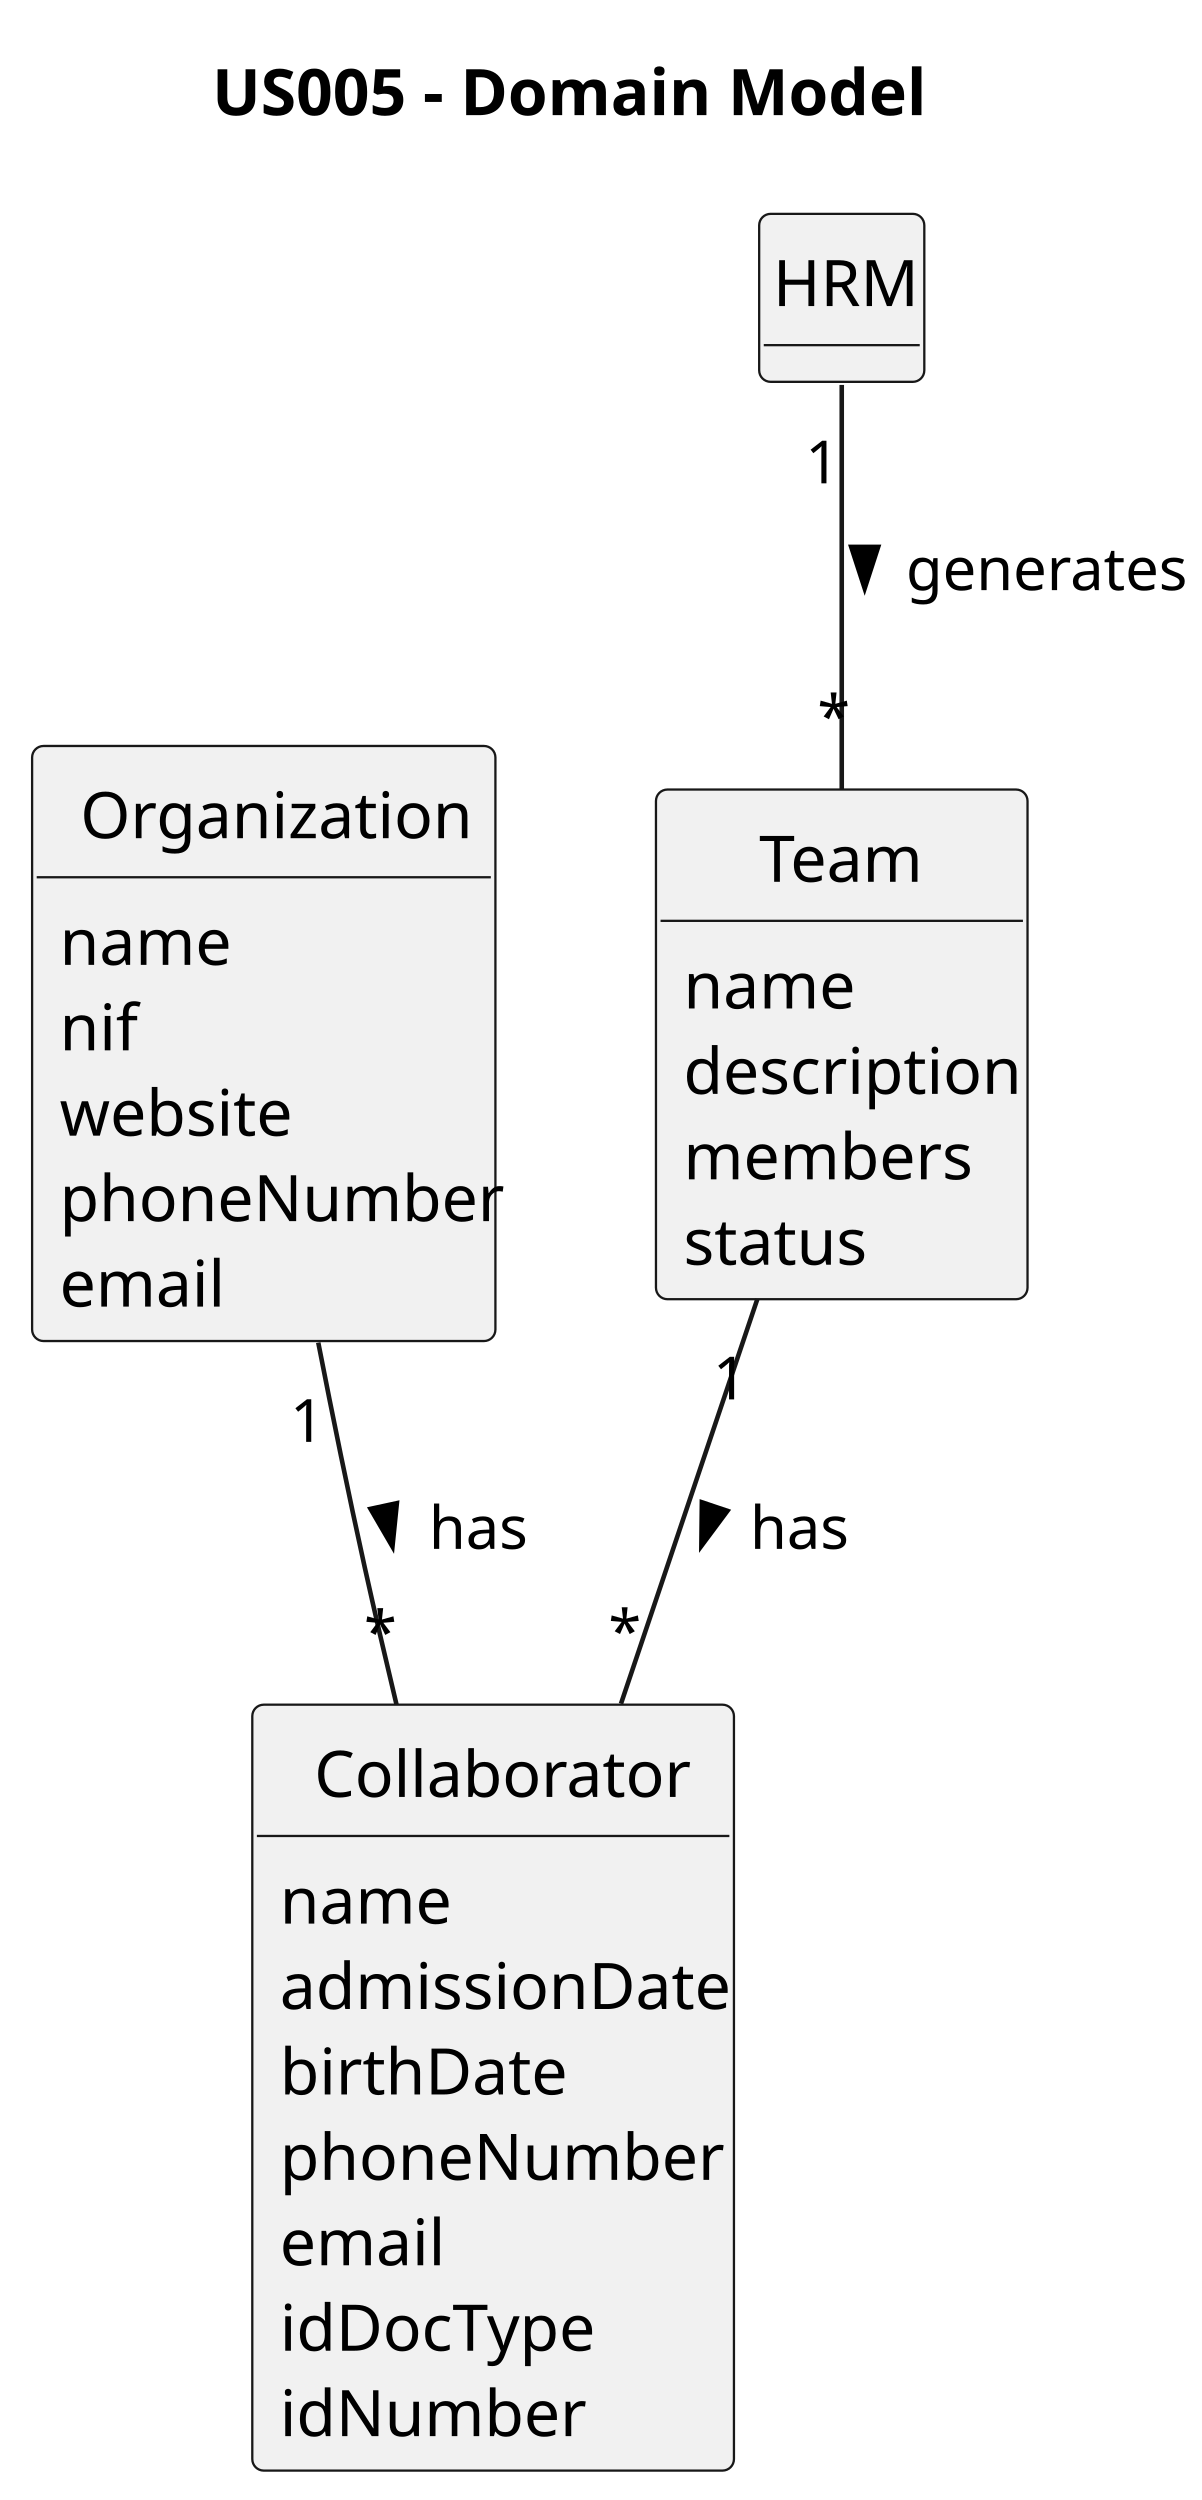
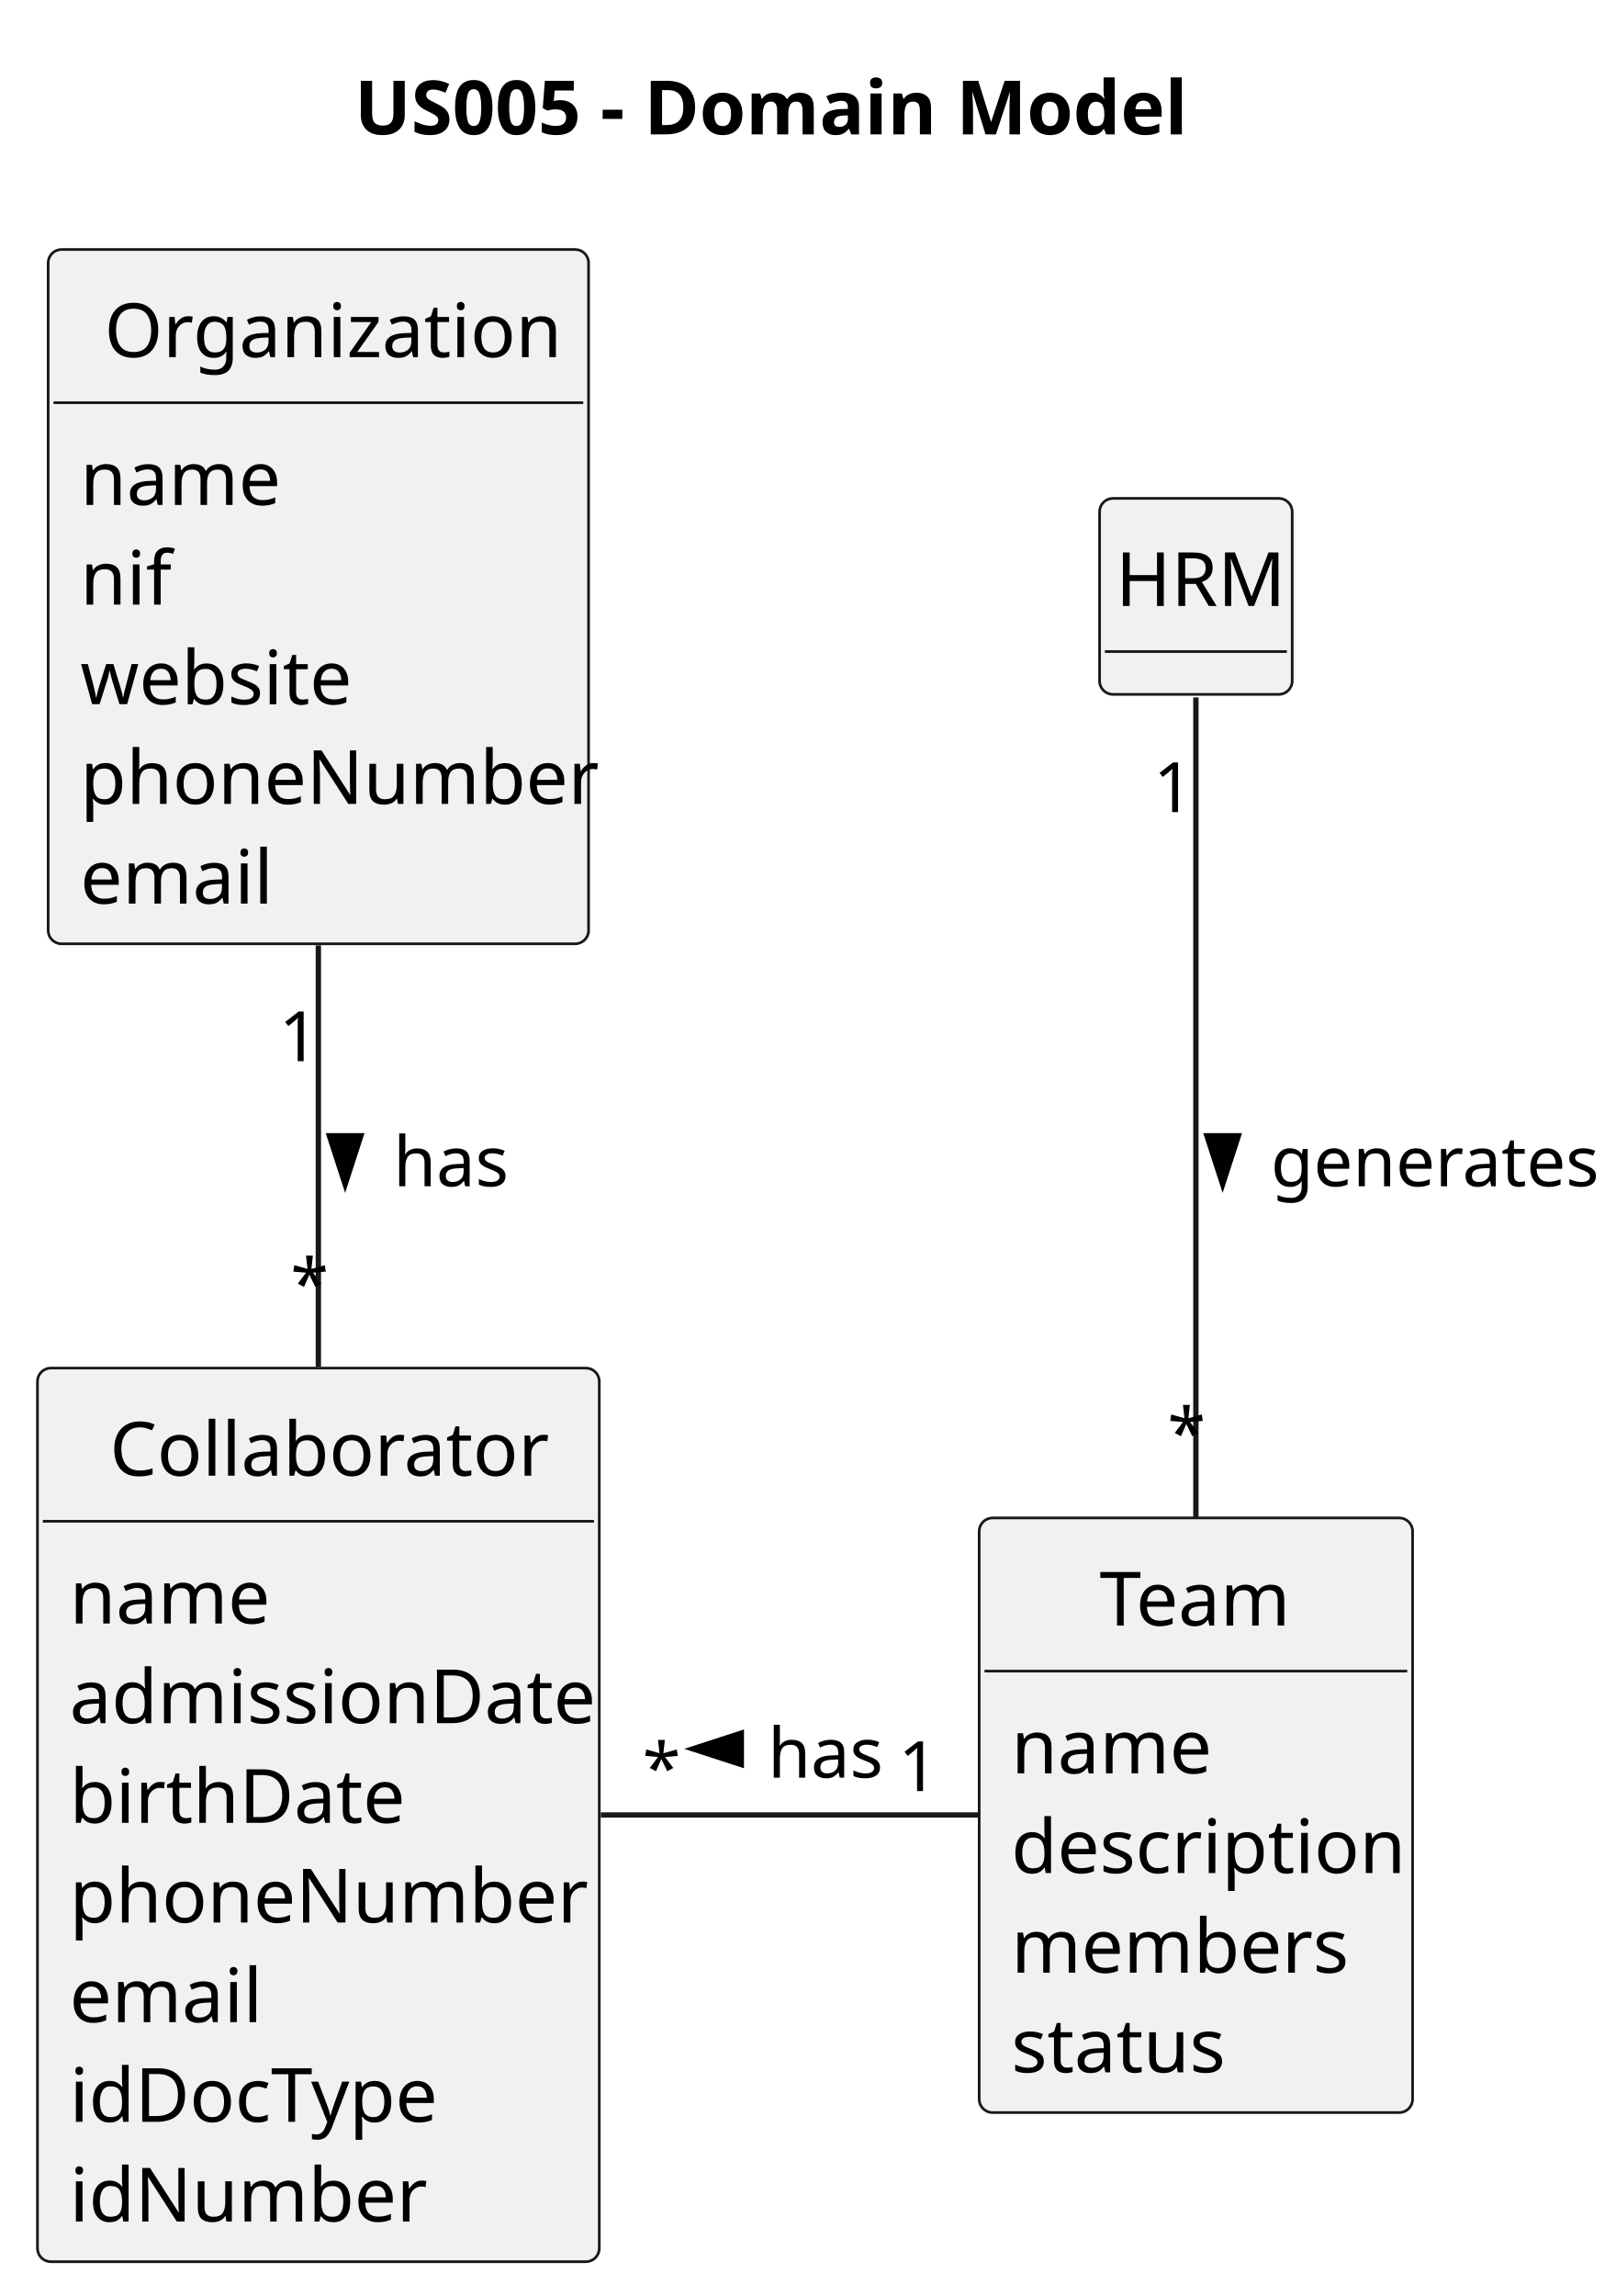
- <svg xmlns="http://www.w3.org/2000/svg" contentStyleType="text/css" height="545px" preserveAspectRatio="none" style="width:262px;height:545px;background:#FFFFFF;" version="1.1" viewBox="0 0 262 545" width="262px" zoomAndPan="magnify">
+ <svg xmlns="http://www.w3.org/2000/svg" contentStyleType="text/css" height="429px" preserveAspectRatio="none" style="width:302px;height:429px;background:#FFFFFF;" version="1.1" viewBox="0 0 302 429" width="302px" zoomAndPan="magnify">
  <defs />
  <g>
-     <text fill="#000000" font-family="sans-serif" font-size="14" font-weight="bold" lengthAdjust="spacing" textLength="156" x="46.25" y="25.107">US005 - Domain Model</text>
+     <text fill="#000000" font-family="sans-serif" font-size="14" font-weight="bold" lengthAdjust="spacing" textLength="156" x="66.25" y="25.107">US005 - Domain Model</text>
    <g id="elem_Organization">
-       <rect codeLine="13" fill="#F1F1F1" height="129.727" id="Organization" rx="2.5" ry="2.5" style="stroke:#181818;stroke-width:0.5;" width="101" x="7" y="162.621" />
-       <text fill="#000000" font-family="sans-serif" font-size="14" lengthAdjust="spacing" textLength="80" x="17.5" y="182.728">Organization</text>
-       <line style="stroke:#181818;stroke-width:0.5;" x1="8" x2="107" y1="191.242" y2="191.242" />
-       <text fill="#000000" font-family="sans-serif" font-size="14" lengthAdjust="spacing" textLength="35" x="13" y="210.35">name</text>
-       <text fill="#000000" font-family="sans-serif" font-size="14" lengthAdjust="spacing" textLength="15" x="13" y="228.971">nif</text>
-       <text fill="#000000" font-family="sans-serif" font-size="14" lengthAdjust="spacing" textLength="47" x="13" y="247.592">website</text>
-       <text fill="#000000" font-family="sans-serif" font-size="14" lengthAdjust="spacing" textLength="89" x="13" y="266.213">phoneNumber</text>
-       <text fill="#000000" font-family="sans-serif" font-size="14" lengthAdjust="spacing" textLength="33" x="13" y="284.834">email</text>
+       <rect codeLine="13" fill="#F1F1F1" height="129.727" id="Organization" rx="2.5" ry="2.5" style="stroke:#181818;stroke-width:0.5;" width="101" x="9" y="46.621" />
+       <text fill="#000000" font-family="sans-serif" font-size="14" lengthAdjust="spacing" textLength="80" x="19.5" y="66.728">Organization</text>
+       <line style="stroke:#181818;stroke-width:0.5;" x1="10" x2="109" y1="75.242" y2="75.242" />
+       <text fill="#000000" font-family="sans-serif" font-size="14" lengthAdjust="spacing" textLength="35" x="15" y="94.35">name</text>
+       <text fill="#000000" font-family="sans-serif" font-size="14" lengthAdjust="spacing" textLength="15" x="15" y="112.971">nif</text>
+       <text fill="#000000" font-family="sans-serif" font-size="14" lengthAdjust="spacing" textLength="47" x="15" y="131.592">website</text>
+       <text fill="#000000" font-family="sans-serif" font-size="14" lengthAdjust="spacing" textLength="89" x="15" y="150.213">phoneNumber</text>
+       <text fill="#000000" font-family="sans-serif" font-size="14" lengthAdjust="spacing" textLength="33" x="15" y="168.834">email</text>
    </g>
    <g id="elem_Team">
-       <rect codeLine="21" fill="#F1F1F1" height="111.106" id="Team" rx="2.5" ry="2.5" style="stroke:#181818;stroke-width:0.5;" width="81" x="143" y="172.121" />
-       <text fill="#000000" font-family="sans-serif" font-size="14" lengthAdjust="spacing" textLength="36" x="165.5" y="192.228">Team</text>
-       <line style="stroke:#181818;stroke-width:0.5;" x1="144" x2="223" y1="200.742" y2="200.742" />
-       <text fill="#000000" font-family="sans-serif" font-size="14" lengthAdjust="spacing" textLength="35" x="149" y="219.85">name</text>
-       <text fill="#000000" font-family="sans-serif" font-size="14" lengthAdjust="spacing" textLength="69" x="149" y="238.471">description</text>
-       <text fill="#000000" font-family="sans-serif" font-size="14" lengthAdjust="spacing" textLength="58" x="149" y="257.092">members</text>
-       <text fill="#000000" font-family="sans-serif" font-size="14" lengthAdjust="spacing" textLength="38" x="149" y="275.713">status</text>
+       <rect codeLine="21" fill="#F1F1F1" height="111.106" id="Team" rx="2.5" ry="2.5" style="stroke:#181818;stroke-width:0.5;" width="81" x="183" y="283.621" />
+       <text fill="#000000" font-family="sans-serif" font-size="14" lengthAdjust="spacing" textLength="36" x="205.5" y="303.728">Team</text>
+       <line style="stroke:#181818;stroke-width:0.5;" x1="184" x2="263" y1="312.242" y2="312.242" />
+       <text fill="#000000" font-family="sans-serif" font-size="14" lengthAdjust="spacing" textLength="35" x="189" y="331.35">name</text>
+       <text fill="#000000" font-family="sans-serif" font-size="14" lengthAdjust="spacing" textLength="69" x="189" y="349.971">description</text>
+       <text fill="#000000" font-family="sans-serif" font-size="14" lengthAdjust="spacing" textLength="58" x="189" y="368.592">members</text>
+       <text fill="#000000" font-family="sans-serif" font-size="14" lengthAdjust="spacing" textLength="38" x="189" y="387.213">status</text>
    </g>
    <g id="elem_Collaborator">
-       <rect codeLine="28" fill="#F1F1F1" height="166.969" id="Collaborator" rx="2.5" ry="2.5" style="stroke:#181818;stroke-width:0.5;" width="105" x="55" y="371.621" />
-       <text fill="#000000" font-family="sans-serif" font-size="14" lengthAdjust="spacing" textLength="78" x="68.5" y="391.728">Collaborator</text>
-       <line style="stroke:#181818;stroke-width:0.5;" x1="56" x2="159" y1="400.242" y2="400.242" />
-       <text fill="#000000" font-family="sans-serif" font-size="14" lengthAdjust="spacing" textLength="35" x="61" y="419.35">name</text>
-       <text fill="#000000" font-family="sans-serif" font-size="14" lengthAdjust="spacing" textLength="93" x="61" y="437.971">admissionDate</text>
-       <text fill="#000000" font-family="sans-serif" font-size="14" lengthAdjust="spacing" textLength="58" x="61" y="456.592">birthDate</text>
-       <text fill="#000000" font-family="sans-serif" font-size="14" lengthAdjust="spacing" textLength="89" x="61" y="475.213">phoneNumber</text>
-       <text fill="#000000" font-family="sans-serif" font-size="14" lengthAdjust="spacing" textLength="33" x="61" y="493.834">email</text>
-       <text fill="#000000" font-family="sans-serif" font-size="14" lengthAdjust="spacing" textLength="68" x="61" y="512.455">idDocType</text>
-       <text fill="#000000" font-family="sans-serif" font-size="14" lengthAdjust="spacing" textLength="60" x="61" y="531.076">idNumber</text>
+       <rect codeLine="28" fill="#F1F1F1" height="166.969" id="Collaborator" rx="2.5" ry="2.5" style="stroke:#181818;stroke-width:0.5;" width="105" x="7" y="255.621" />
+       <text fill="#000000" font-family="sans-serif" font-size="14" lengthAdjust="spacing" textLength="78" x="20.5" y="275.728">Collaborator</text>
+       <line style="stroke:#181818;stroke-width:0.5;" x1="8" x2="111" y1="284.242" y2="284.242" />
+       <text fill="#000000" font-family="sans-serif" font-size="14" lengthAdjust="spacing" textLength="35" x="13" y="303.35">name</text>
+       <text fill="#000000" font-family="sans-serif" font-size="14" lengthAdjust="spacing" textLength="93" x="13" y="321.971">admissionDate</text>
+       <text fill="#000000" font-family="sans-serif" font-size="14" lengthAdjust="spacing" textLength="58" x="13" y="340.592">birthDate</text>
+       <text fill="#000000" font-family="sans-serif" font-size="14" lengthAdjust="spacing" textLength="89" x="13" y="359.213">phoneNumber</text>
+       <text fill="#000000" font-family="sans-serif" font-size="14" lengthAdjust="spacing" textLength="33" x="13" y="377.834">email</text>
+       <text fill="#000000" font-family="sans-serif" font-size="14" lengthAdjust="spacing" textLength="68" x="13" y="396.455">idDocType</text>
+       <text fill="#000000" font-family="sans-serif" font-size="14" lengthAdjust="spacing" textLength="60" x="13" y="415.076">idNumber</text>
    </g>
    <g id="elem_HRM">
-       <rect fill="#F1F1F1" height="36.621" id="HRM" rx="2.5" ry="2.5" style="stroke:#181818;stroke-width:0.5;" width="36" x="165.5" y="46.621" />
-       <text fill="#000000" font-family="sans-serif" font-size="14" lengthAdjust="spacing" textLength="30" x="168.5" y="66.728">HRM</text>
-       <line style="stroke:#181818;stroke-width:0.5;" x1="166.5" x2="200.5" y1="75.242" y2="75.242" />
+       <rect fill="#F1F1F1" height="36.621" id="HRM" rx="2.5" ry="2.5" style="stroke:#181818;stroke-width:0.5;" width="36" x="205.5" y="93.121" />
+       <text fill="#000000" font-family="sans-serif" font-size="14" lengthAdjust="spacing" textLength="30" x="208.5" y="113.228">HRM</text>
+       <line style="stroke:#181818;stroke-width:0.5;" x1="206.5" x2="240.5" y1="121.742" y2="121.742" />
    </g>
    <g id="link_Organization_Collaborator">
-       <path codeLine="38" d="M69.38,292.681 C72.51,308.701 76,325.811 79.5,341.621 C81.66,351.351 84.02,361.521 86.44,371.601 " fill="none" id="Organization-Collaborator" style="stroke:#181818;stroke-width:1.0;" />
-       <polygon fill="#000000" points="85.556,337.154,86.518,327.692,80.773,328.934,85.556,337.154" style="stroke:#000000;stroke-width:1.0;" />
-       <text fill="#000000" font-family="sans-serif" font-size="13" lengthAdjust="spacing" textLength="21" x="93.5" y="337.649">has</text>
-       <text fill="#000000" font-family="sans-serif" font-size="13" lengthAdjust="spacing" textLength="7" x="63.244" y="314.324">1</text>
-       <text fill="#000000" font-family="sans-serif" font-size="13" lengthAdjust="spacing" textLength="5" x="79.342" y="360.448">*</text>
+       <path codeLine="38" d="M59.5,176.641 C59.5,201.121 59.5,229.391 59.5,255.371 " fill="none" id="Organization-Collaborator" style="stroke:#181818;stroke-width:1.0;" />
+       <polygon fill="#000000" points="64.5,221.267,67.439,212.221,61.561,212.221,64.5,221.267" style="stroke:#000000;stroke-width:1.0;" />
+       <text fill="#000000" font-family="sans-serif" font-size="13" lengthAdjust="spacing" textLength="21" x="73.5" y="221.649">has</text>
+       <text fill="#000000" font-family="sans-serif" font-size="13" lengthAdjust="spacing" textLength="7" x="52.139" y="198.28">1</text>
+       <text fill="#000000" font-family="sans-serif" font-size="13" lengthAdjust="spacing" textLength="5" x="54.285" y="244.486">*</text>
    </g>
-     <g id="link_Team_Collaborator">
-       <path codeLine="39" d="M165.1,283.211 C156.18,309.671 145.28,342.011 135.37,371.421 " fill="none" id="Team-Collaborator" style="stroke:#181818;stroke-width:1.0;" />
-       <polygon fill="#000000" points="152.903,337.005,158.577,329.372,153.007,327.495,152.903,337.005" style="stroke:#000000;stroke-width:1.0;" />
-       <text fill="#000000" font-family="sans-serif" font-size="13" lengthAdjust="spacing" textLength="21" x="163.5" y="337.649">has</text>
-       <text fill="#000000" font-family="sans-serif" font-size="13" lengthAdjust="spacing" textLength="7" x="155.431" y="305.062">1</text>
-       <text fill="#000000" font-family="sans-serif" font-size="13" lengthAdjust="spacing" textLength="5" x="132.63" y="360.252">*</text>
+     <g id="link_Collaborator_Team">
+       <path codeLine="39" d="M112.29,339.121 C135.14,339.121 161.47,339.121 182.77,339.121 " fill="none" id="Collaborator-Team" style="stroke:#181818;stroke-width:1.0;" />
+       <polygon fill="#000000" points="129.5,326.767,138.545,329.705,138.545,323.828,129.5,326.767" style="stroke:#000000;stroke-width:1.0;" />
+       <text fill="#000000" font-family="sans-serif" font-size="13" lengthAdjust="spacing" textLength="21" x="143.5" y="332.149">has</text>
+       <text fill="#000000" font-family="sans-serif" font-size="13" lengthAdjust="spacing" textLength="5" x="120.065" y="334.977">*</text>
+       <text fill="#000000" font-family="sans-serif" font-size="13" lengthAdjust="spacing" textLength="7" x="167.892" y="334.652">1</text>
    </g>
    <g id="link_HRM_Team">
-       <path codeLine="40" d="M183.5,83.911 C183.5,105.051 183.5,141.321 183.5,172.001 " fill="none" id="HRM-Team" style="stroke:#181818;stroke-width:1.0;" />
-       <polygon fill="#000000" points="188.5,128.267,191.439,119.222,185.561,119.222,188.5,128.267" style="stroke:#000000;stroke-width:1.0;" />
-       <text fill="#000000" font-family="sans-serif" font-size="13" lengthAdjust="spacing" textLength="57" x="197.5" y="128.649">generates</text>
-       <text fill="#000000" font-family="sans-serif" font-size="13" lengthAdjust="spacing" textLength="7" x="175.559" y="105.364">1</text>
-       <text fill="#000000" font-family="sans-serif" font-size="13" lengthAdjust="spacing" textLength="5" x="178.18" y="160.826">*</text>
+       <path codeLine="40" d="M223.5,130.311 C223.5,162.921 223.5,233.691 223.5,283.551 " fill="none" id="HRM-Team" style="stroke:#181818;stroke-width:1.0;" />
+       <polygon fill="#000000" points="228.5,221.267,231.439,212.221,225.561,212.221,228.5,221.267" style="stroke:#000000;stroke-width:1.0;" />
+       <text fill="#000000" font-family="sans-serif" font-size="13" lengthAdjust="spacing" textLength="57" x="237.5" y="221.649">generates</text>
+       <text fill="#000000" font-family="sans-serif" font-size="13" lengthAdjust="spacing" textLength="7" x="215.559" y="151.737">1</text>
+       <text fill="#000000" font-family="sans-serif" font-size="13" lengthAdjust="spacing" textLength="5" x="218.18" y="272.382">*</text>
    </g>
  </g>
</svg>
